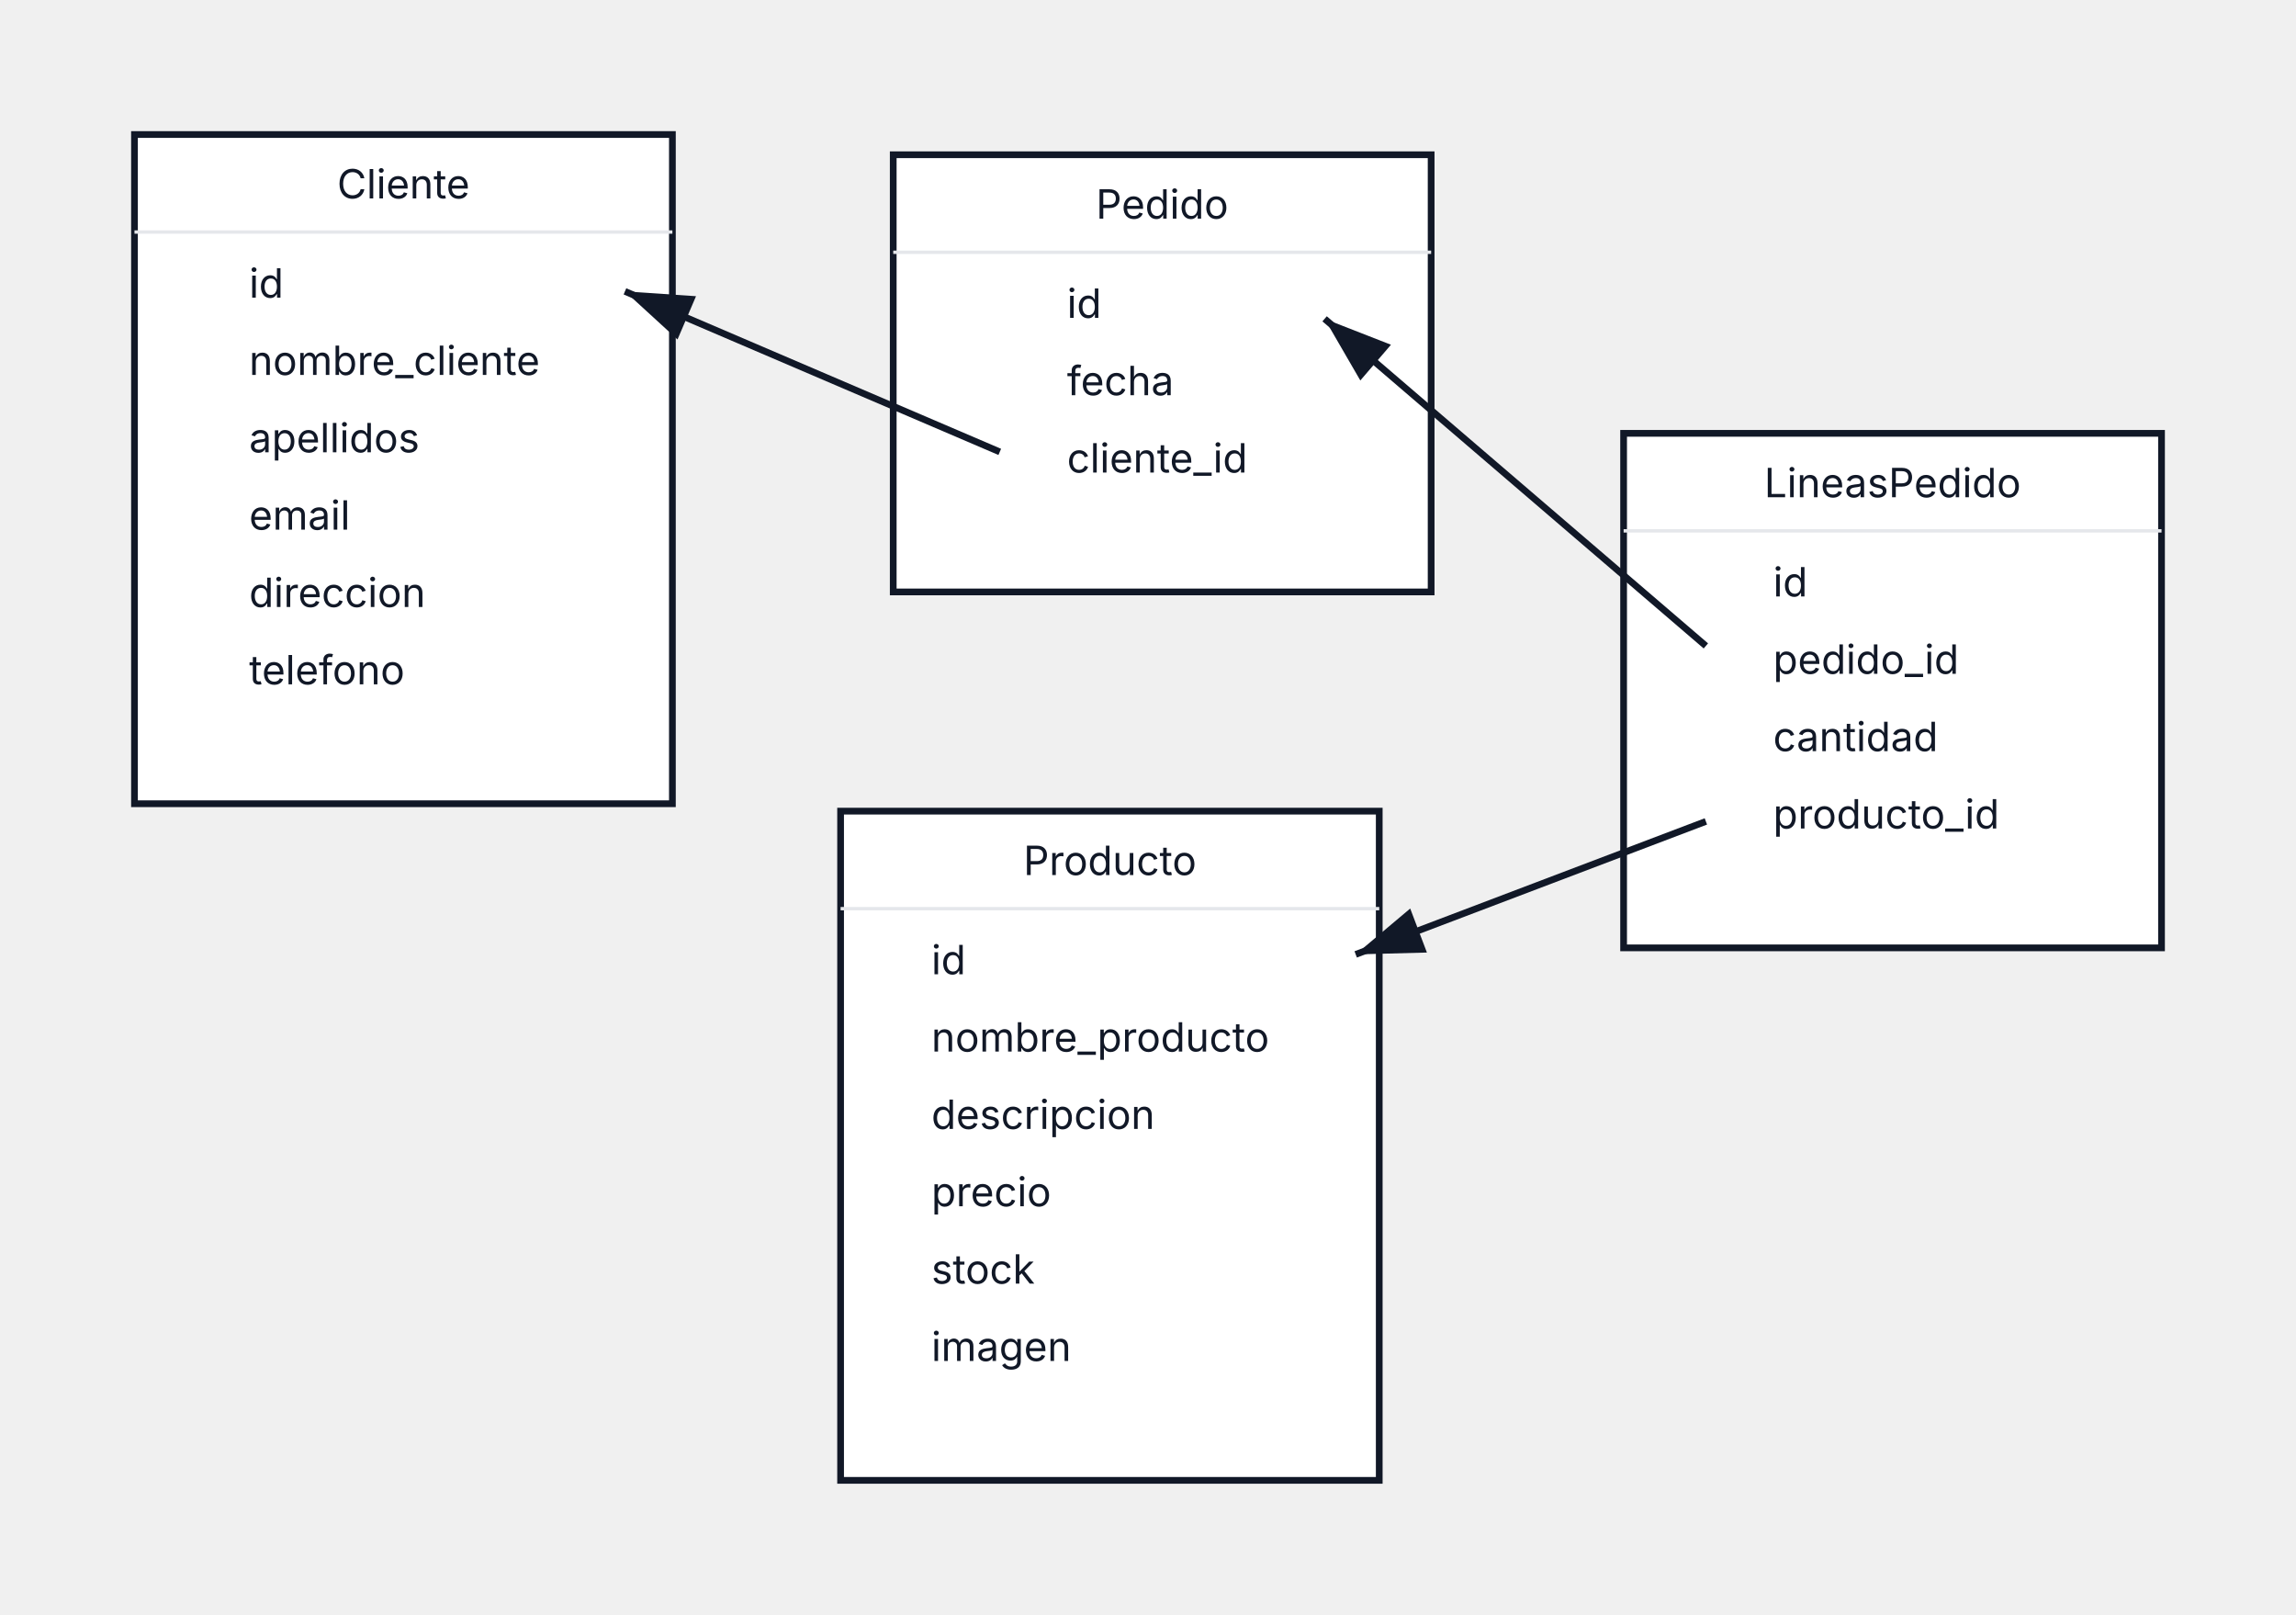
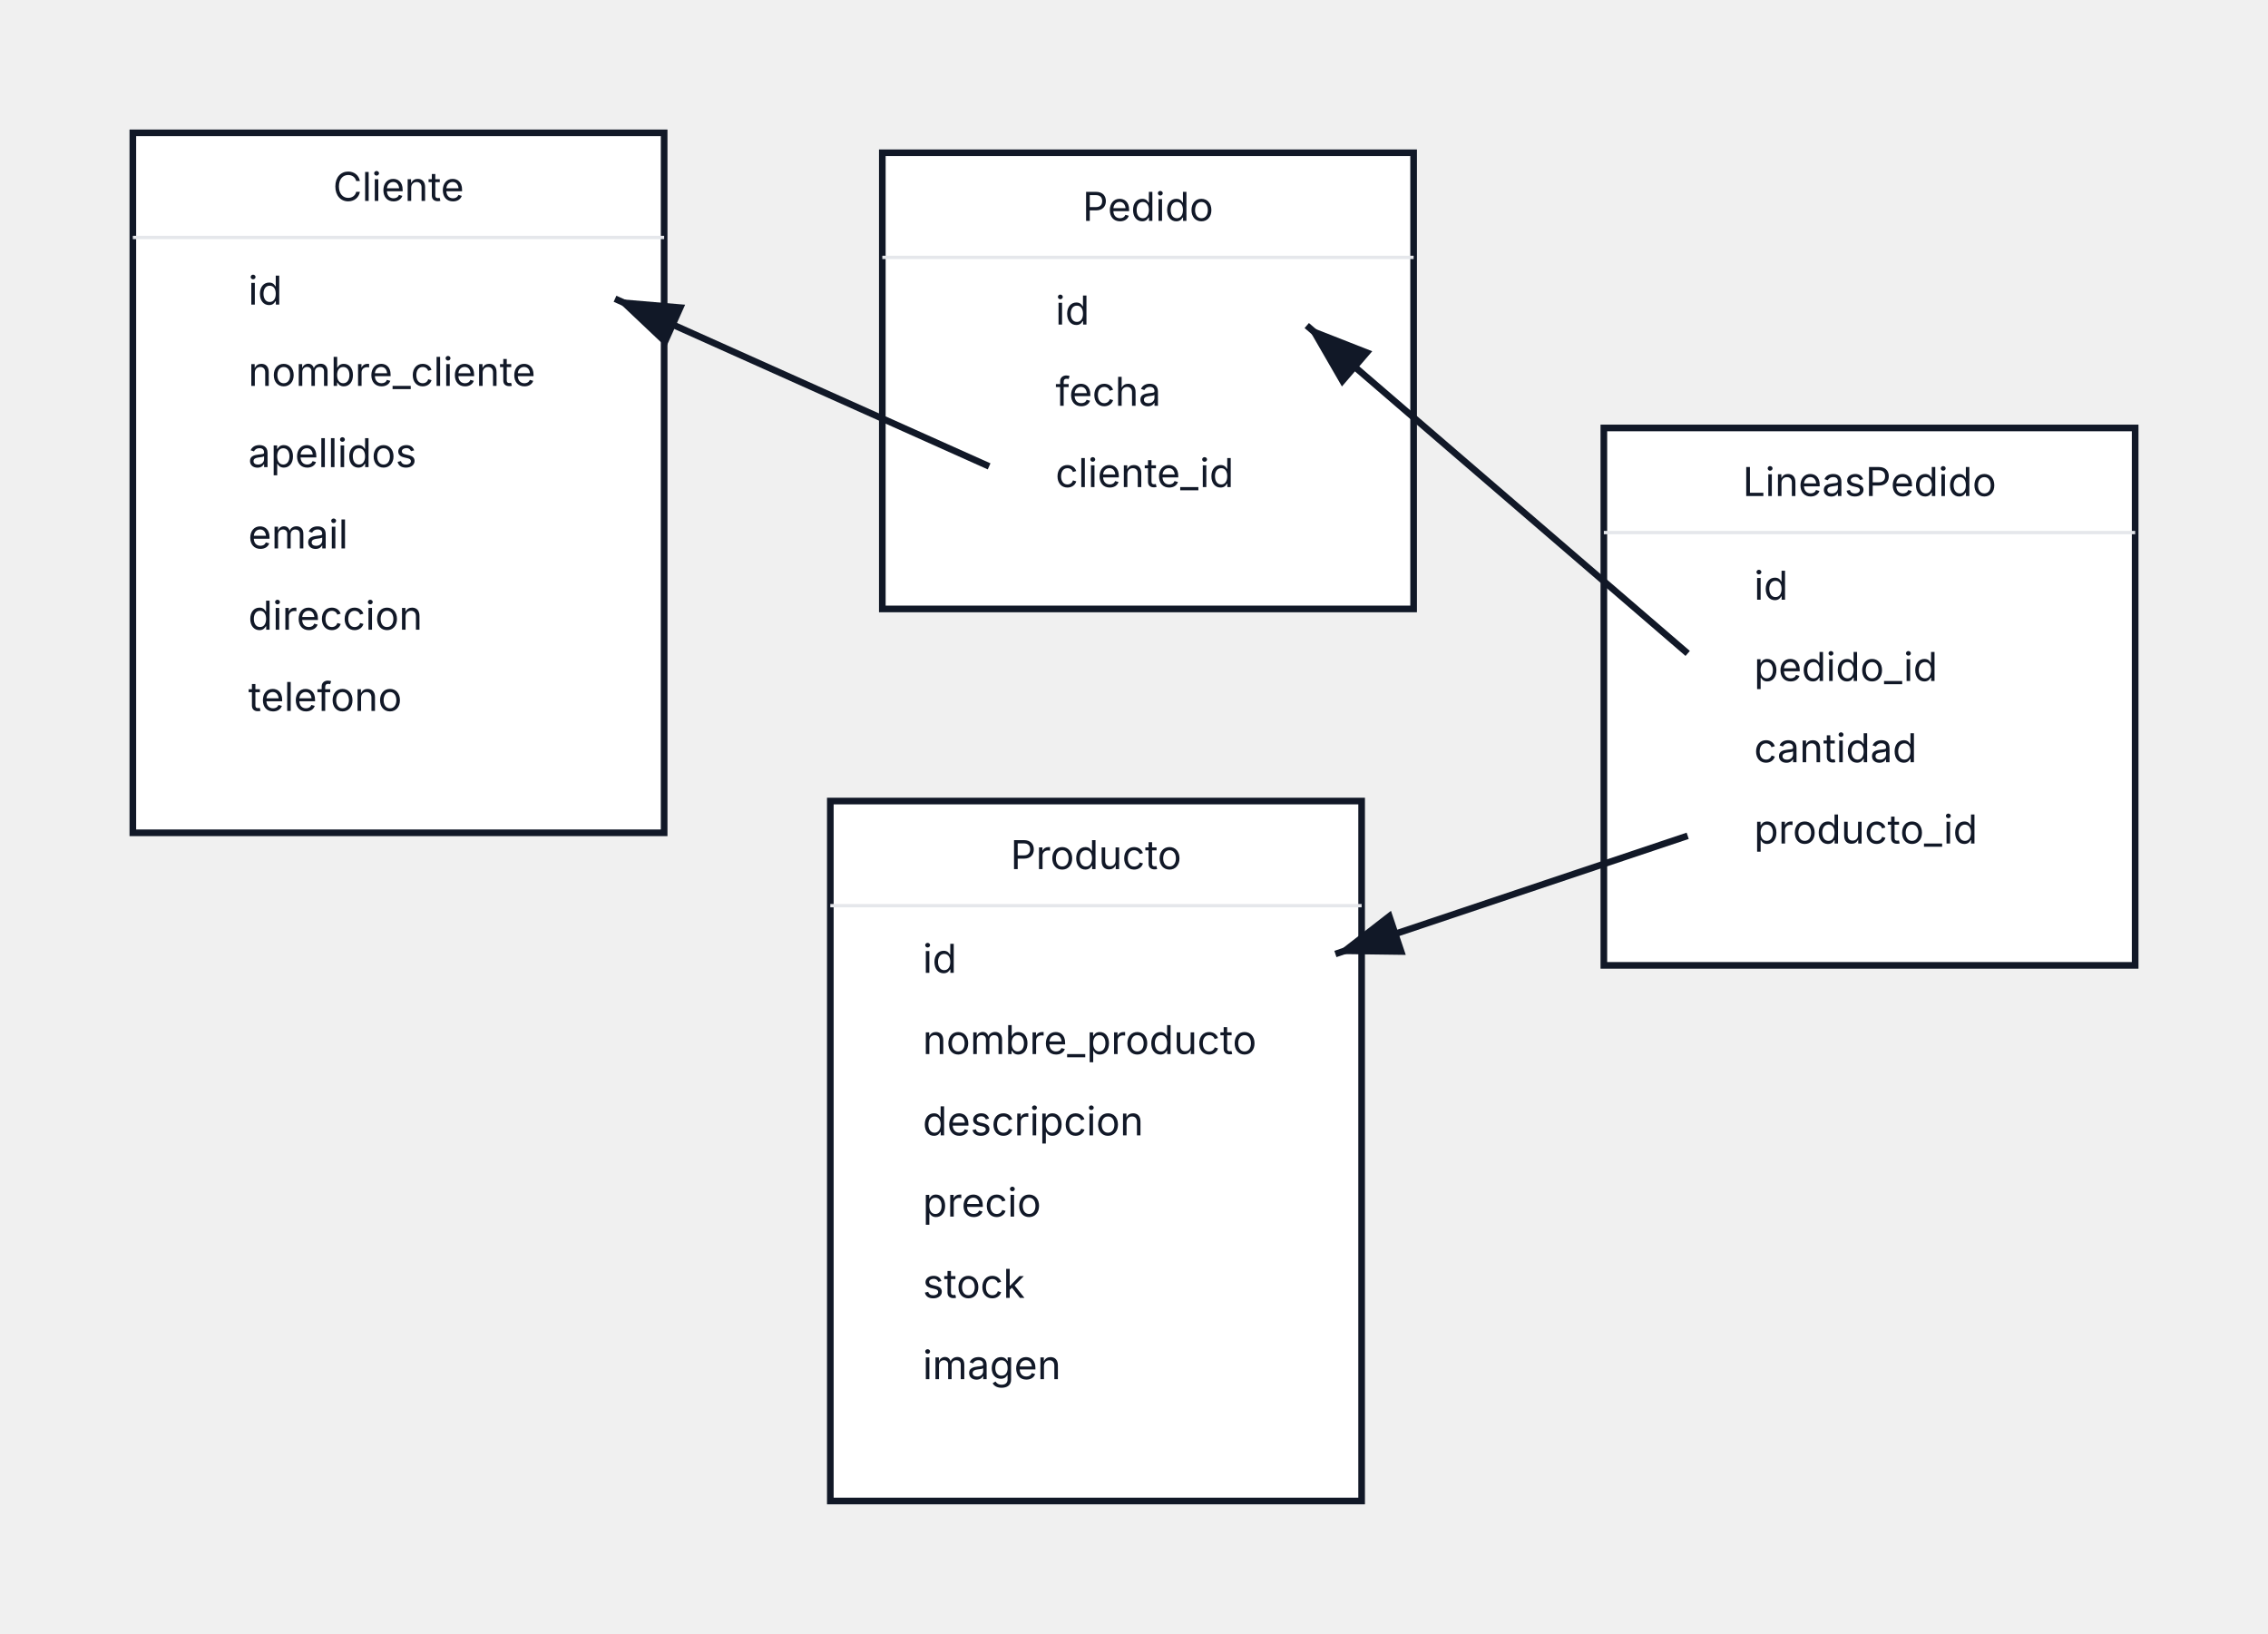
- <svg xmlns="http://www.w3.org/2000/svg" width="682.937" height="480.203" viewBox="0 0 682.937 480.203">
+ <svg xmlns="http://www.w3.org/2000/svg" width="682.93" height="491.938" viewBox="0 0 682.93 491.938">
  <defs>
    <style>
      text { font-family: system-ui, -apple-system, "Segoe UI", sans-serif; font-size: 12px; fill: #111827; }
      .shape-rect { fill: #ffffff; stroke: #9ca3af; stroke-width: 1; }
      .shape-entity { fill: #ffffff; stroke: #111827; stroke-width: 2; }
      .shape-circle { fill: #ffffff; stroke: #9ca3af; stroke-width: 1; }
      .shape-pill { fill: #ffffff; stroke: #9ca3af; stroke-width: 1; }
      .shape-db { fill: #ffffff; stroke: #9ca3af; stroke-width: 1; }
      .conn { stroke: #111827; stroke-width: 2; fill: none; }
    </style>
    <marker id="arrow-end" markerWidth="10" markerHeight="7" refX="10" refY="3.5" orient="auto" markerUnits="strokeWidth">
      <polygon points="0 0, 10 3.5, 0 7" fill="#111827" />
    </marker>
    <marker id="arrow-start" markerWidth="10" markerHeight="7" refX="0" refY="3.5" orient="auto" markerUnits="strokeWidth">
      <polygon points="10 0, 0 3.5, 10 7" fill="#111827" />
    </marker>
  </defs>
-   <rect class="shape-entity" x="250.031" y="241.203" width="160.219" height="199" />
-   <line x1="250.031" y1="270.203" x2="410.25" y2="270.203" stroke="#e5e7eb" stroke-width="1" />
-   <text x="330.141" y="260.203" text-anchor="middle">Producto</text>
-   <text x="277.031" y="289.703">id</text>
-   <text x="277.031" y="312.703">nombre_producto</text>
-   <text x="277.031" y="335.703">descripcion</text>
-   <text x="277.031" y="358.703">precio</text>
-   <text x="277.031" y="381.703">stock</text>
-   <text x="277.031" y="404.703">imagen</text>
-   <rect class="shape-entity" x="40" y="40" width="160" height="199" />
-   <line x1="40" y1="69" x2="200" y2="69" stroke="#e5e7eb" stroke-width="1" />
-   <text x="120" y="59" text-anchor="middle">Cliente</text>
-   <text x="74.094" y="88.5">id</text>
-   <text x="74.094" y="111.5">nombre_cliente</text>
-   <text x="74.094" y="134.5">apellidos</text>
-   <text x="74.094" y="157.5">email</text>
-   <text x="74.094" y="180.5">direccion</text>
-   <text x="74.094" y="203.5">telefono</text>
-   <rect class="shape-entity" x="265.687" y="46.016" width="160" height="130" />
-   <line x1="265.687" y1="75.016" x2="425.687" y2="75.016" stroke="#e5e7eb" stroke-width="1" />
-   <text x="345.687" y="65.016" text-anchor="middle">Pedido</text>
-   <text x="317.375" y="94.516">id</text>
-   <text x="317.375" y="117.516">fecha</text>
-   <text x="317.375" y="140.516">cliente_id</text>
-   <rect class="shape-entity" x="482.937" y="128.859" width="160" height="153" />
-   <line x1="482.937" y1="157.859" x2="642.937" y2="157.859" stroke="#e5e7eb" stroke-width="1" />
-   <text x="562.937" y="147.859" text-anchor="middle">LineasPedido</text>
-   <text x="527.406" y="177.359">id</text>
-   <text x="527.406" y="200.359">pedido_id</text>
-   <text x="527.406" y="223.359">cantidad</text>
-   <text x="527.406" y="246.359">producto_id</text>
-   <path class="conn" d="M 297.375 134.375 L 185.891 86.641" marker-end="url(#arrow-end)" />
-   <path class="conn" d="M 507.406 244.258 L 403.25 283.805" marker-end="url(#arrow-end)" />
-   <path class="conn" d="M 507.406 192.071 L 394 94.804" marker-end="url(#arrow-end)" />
+   <rect class="shape-entity" x="250.023" y="241.187" width="159.984" height="210.75" />
+   <line x1="250.023" y1="272.687" x2="410.008" y2="272.687" stroke="#e5e7eb" stroke-width="1" />
+   <text x="330.016" y="261.687" text-anchor="middle">Producto</text>
+   <text x="277.859" y="292.906">id</text>
+   <text x="277.859" y="317.375">nombre_producto</text>
+   <text x="277.859" y="341.844">descripcion</text>
+   <text x="277.859" y="366.312">precio</text>
+   <text x="277.859" y="390.781">stock</text>
+   <text x="277.859" y="415.25">imagen</text>
+   <rect class="shape-entity" x="40" y="40" width="159.984" height="210.75" />
+   <line x1="40" y1="71.5" x2="199.984" y2="71.5" stroke="#e5e7eb" stroke-width="1" />
+   <text x="119.992" y="60.5" text-anchor="middle">Cliente</text>
+   <text x="74.75" y="91.719">id</text>
+   <text x="74.75" y="116.187">nombre_cliente</text>
+   <text x="74.75" y="140.656">apellidos</text>
+   <text x="74.75" y="165.125">email</text>
+   <text x="74.75" y="189.594">direccion</text>
+   <text x="74.75" y="214.062">telefono</text>
+   <rect class="shape-entity" x="265.68" y="46" width="159.984" height="137.344" />
+   <line x1="265.68" y1="77.5" x2="425.664" y2="77.5" stroke="#e5e7eb" stroke-width="1" />
+   <text x="345.672" y="66.5" text-anchor="middle">Pedido</text>
+   <text x="317.82" y="97.719">id</text>
+   <text x="317.82" y="122.187">fecha</text>
+   <text x="317.82" y="146.656">cliente_id</text>
+   <rect class="shape-entity" x="482.945" y="128.852" width="159.984" height="161.812" />
+   <line x1="482.945" y1="160.352" x2="642.93" y2="160.352" stroke="#e5e7eb" stroke-width="1" />
+   <text x="562.937" y="149.352" text-anchor="middle">LineasPedido</text>
+   <text x="528.172" y="180.57">id</text>
+   <text x="528.172" y="205.039">pedido_id</text>
+   <text x="528.172" y="229.508">cantidad</text>
+   <text x="528.172" y="253.977">producto_id</text>
+   <path class="conn" d="M 297.836 140.42 L 185.195 89.955" marker-end="url(#arrow-end)" />
+   <path class="conn" d="M 508.188 251.651 L 402.109 287.232" marker-end="url(#arrow-end)" />
+   <path class="conn" d="M 508.188 196.742 L 393.484 98.016" marker-end="url(#arrow-end)" />
</svg>
